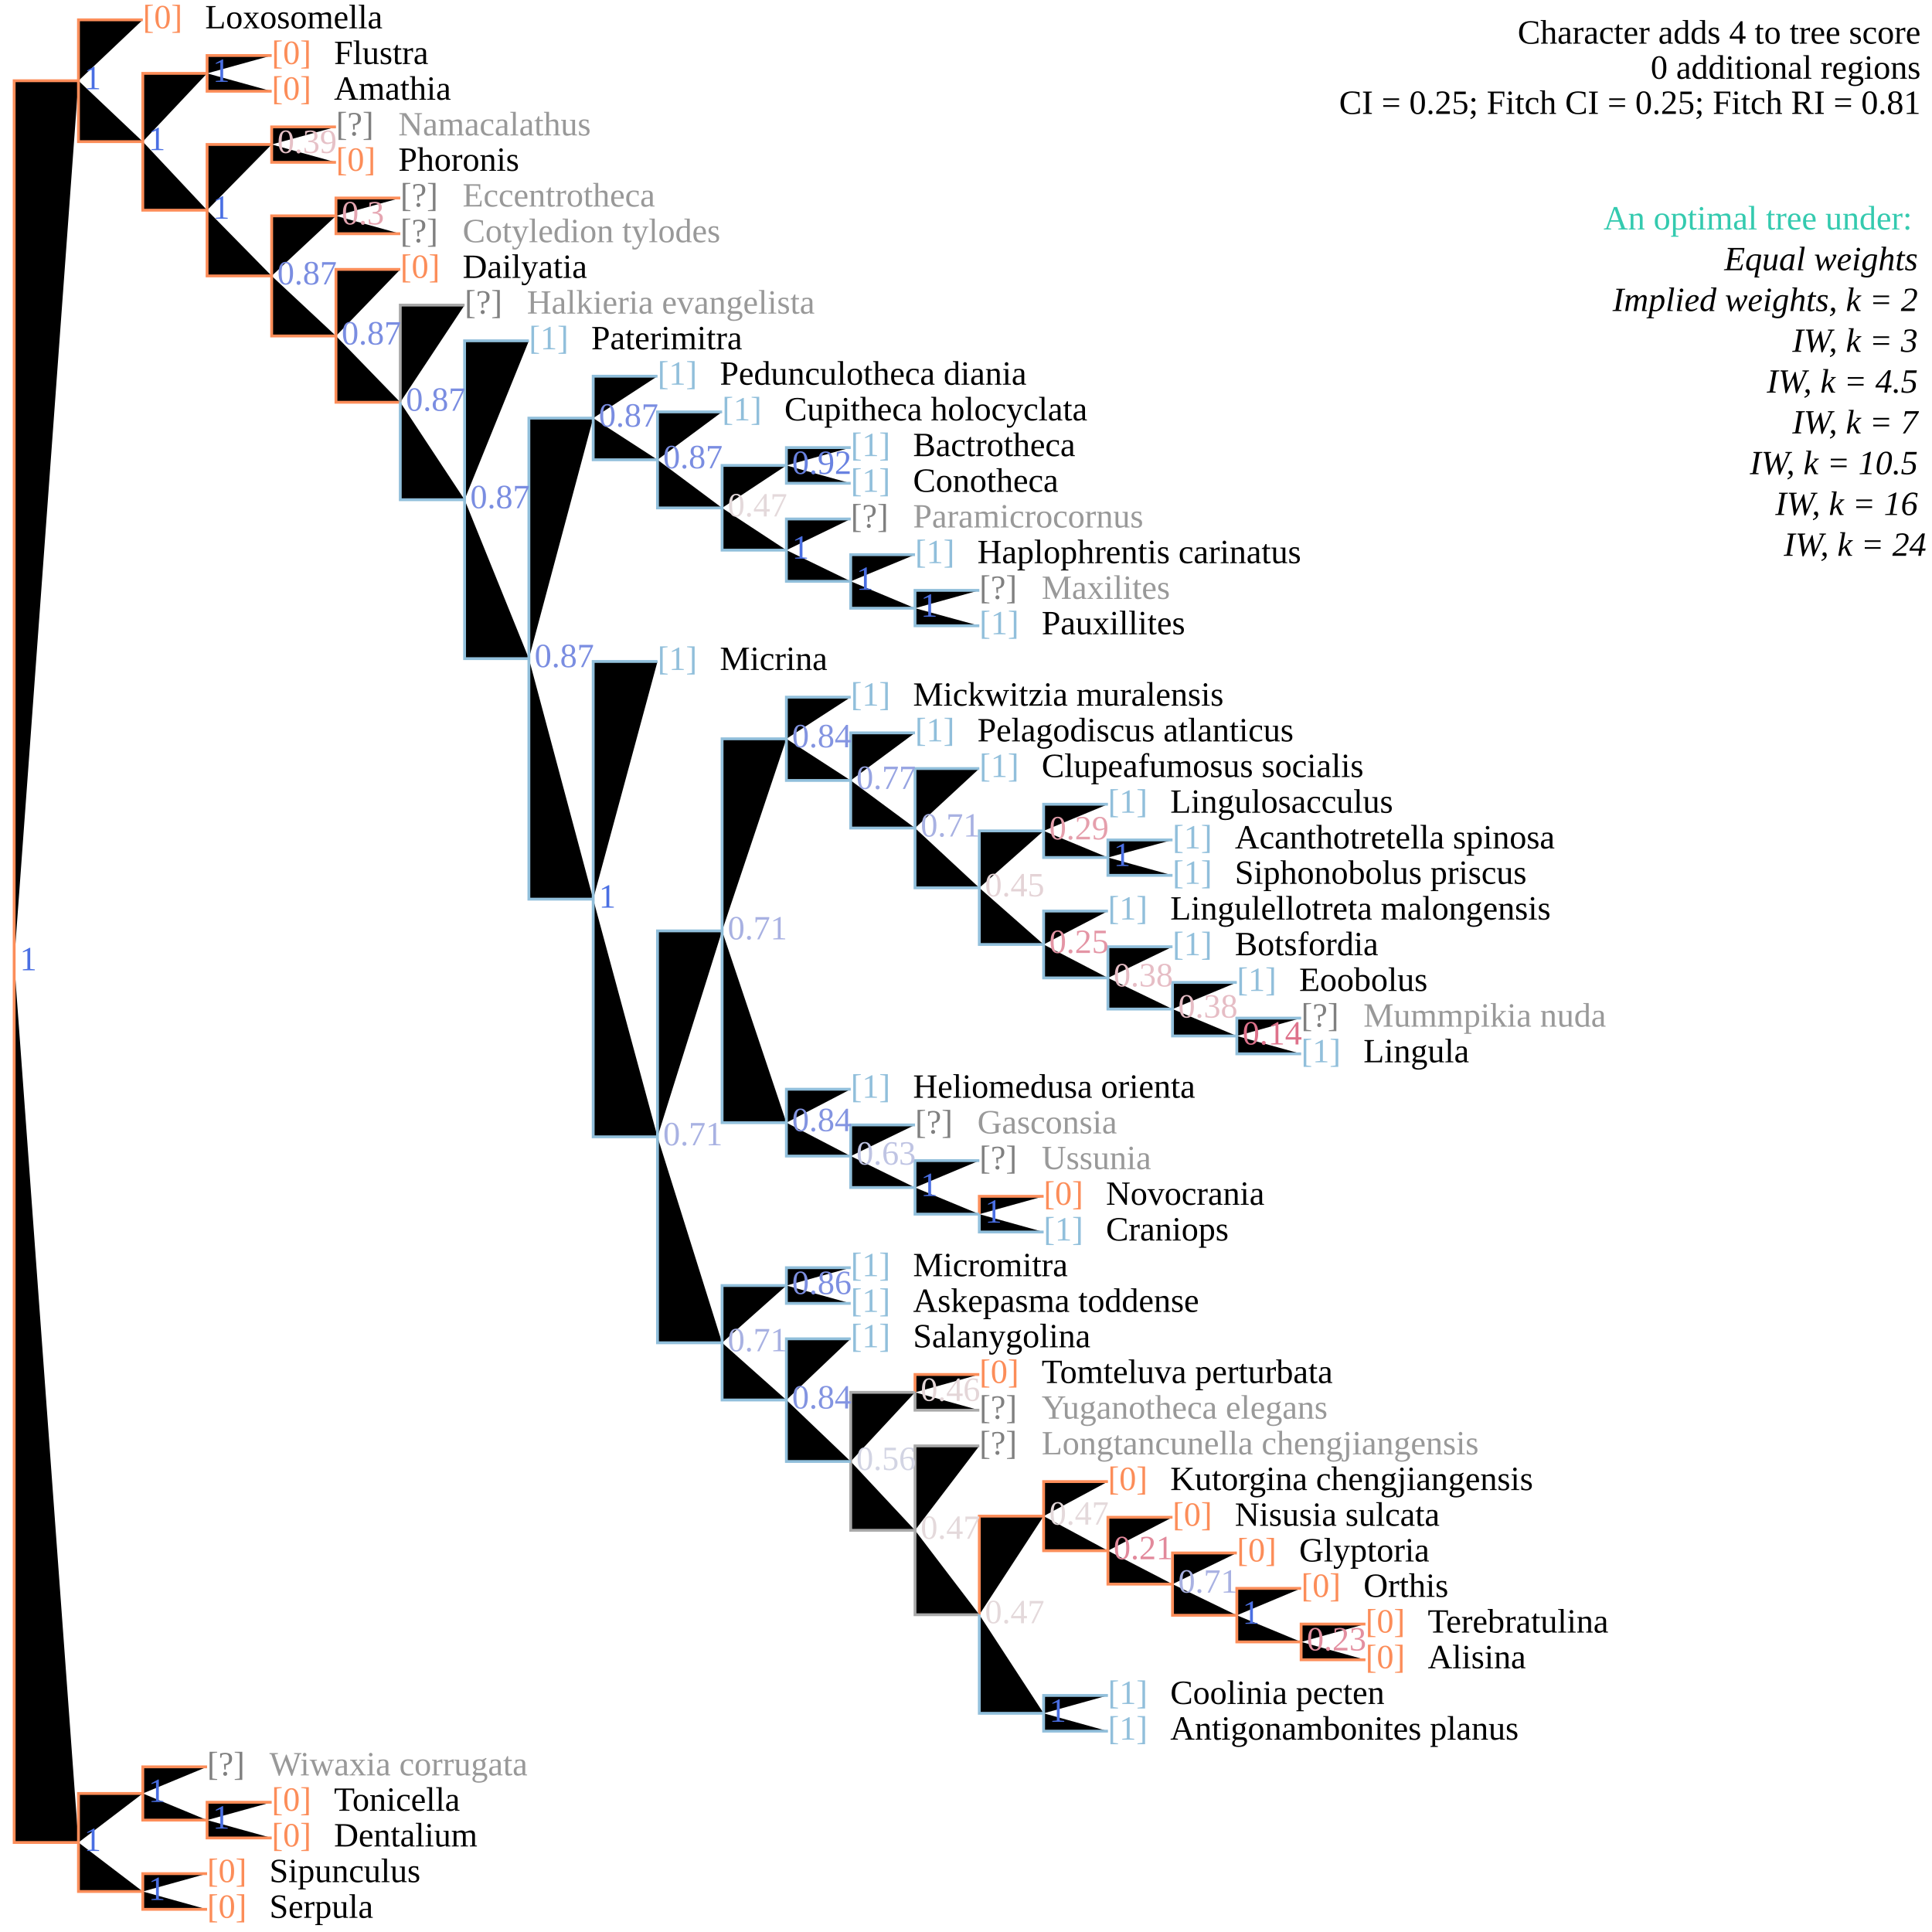
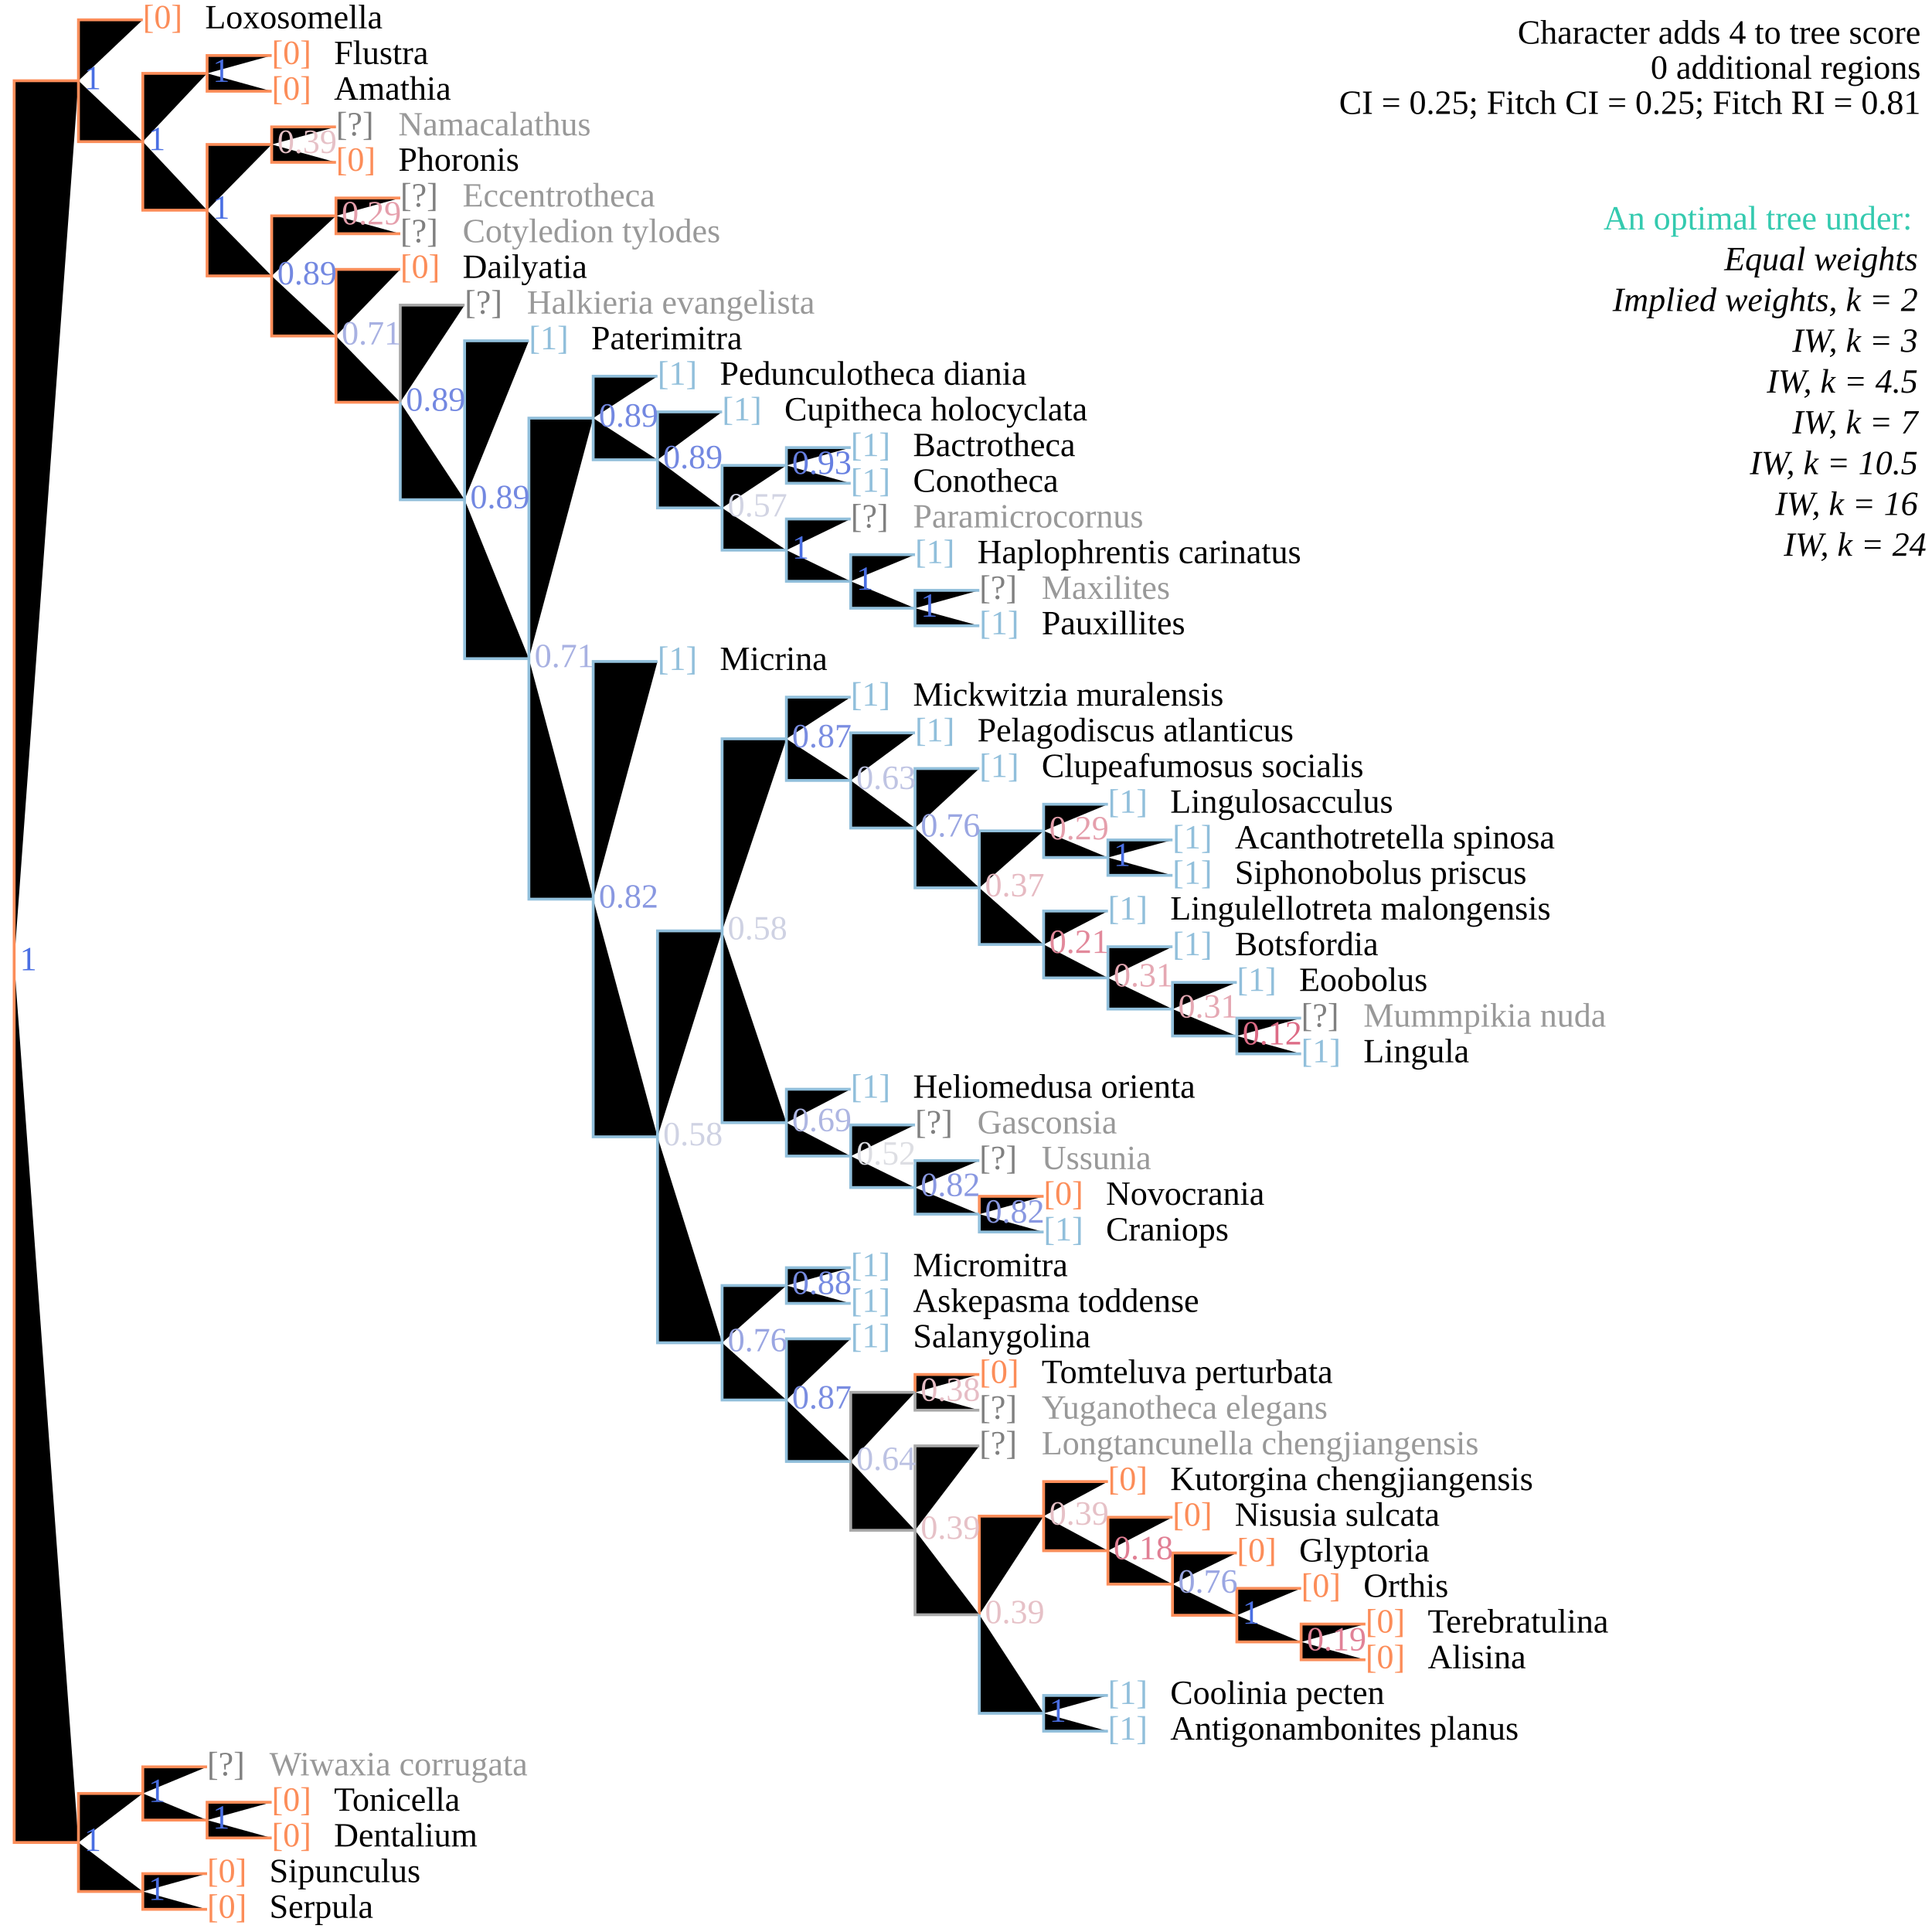
<svg xmlns="http://www.w3.org/2000/svg" version="1.1" width="682" height="682" class="tree" data-char="1">
  <text x="678" y="15.4" text-anchor="end" class="stepsLabel">Character adds <tspan class="score">4</tspan> to tree score</text>
  <text x="678" y="27.8" text-anchor="end" class="stepsLabel">
    <tspan class="score">0</tspan> additional regions</text>
  <text x="678" y="40.2" text-anchor="end" class="stepsLabel">CI = 0.25; Fitch CI = 0.25; Fitch RI = 0.81</text>
  <text x="678" y="65" text-anchor="end" class="stepsLabel">
    <tspan dy="16" fill="#34caaf">An optimal tree under:</tspan>
    <tspan x="680" style="font-style:italic" class="thisAn" dy="1.2em">Equal weights</tspan>
    <tspan x="680" style="font-style:italic" class="notThisAn" dy="1.2em">Implied weights, k = 2</tspan>
    <tspan x="680" style="font-style:italic" class="notThisAn" dy="1.2em">IW, k = 3</tspan>
    <tspan x="680" style="font-style:italic" class="notThisAn" dy="1.2em">IW, k = 4.5</tspan>
    <tspan x="680" style="font-style:italic" class="notThisAn" dy="1.2em">IW, k = 7</tspan>
    <tspan x="680" style="font-style:italic" class="notThisAn" dy="1.2em">IW, k = 10.5</tspan>
    <tspan x="680" style="font-style:italic" class="notThisAn" dy="1.2em">IW, k = 16</tspan>
    <tspan x="680" style="font-style:italic" class="notThisAn" dy="1.2em">IW, k = 24</tspan>
  </text>
  <text x="73.1" y="664.4" fill="#fc8d59" class="flag">[0]</text>
  <text x="95.1" y="664.4" fill="#000" class="taxonLabel">Sipunculus</text>
  <text x="73.1" y="677" fill="#fc8d59" class="flag">[0]</text>
  <text x="95.1" y="677" fill="#000" class="taxonLabel">Serpula</text>
  <text x="95.9" y="639.2" fill="#fc8d59" class="flag">[0]</text>
  <text x="117.9" y="639.2" fill="#000" class="taxonLabel">Tonicella</text>
  <text x="95.9" y="651.8" fill="#fc8d59" class="flag">[0]</text>
  <text x="117.9" y="651.8" fill="#000" class="taxonLabel">Dentalium</text>
  <text x="73.1" y="626.7" fill="grey" class="flag">[?]</text>
  <text x="95.1" y="626.7" fill="#999" class="taxonLabel">Wiwaxia corrugata</text>
  <text x="391.1" y="601.5" fill="#91bfdb" class="flag">[1]</text>
  <text x="413.1" y="601.5" fill="#000" class="taxonLabel">Coolinia pecten</text>
  <text x="391.1" y="614.1" fill="#91bfdb" class="flag">[1]</text>
  <text x="413.1" y="614.1" fill="#000" class="taxonLabel">Antigonambonites planus</text>
  <text x="482" y="576.3" fill="#fc8d59" class="flag">[0]</text>
  <text x="504" y="576.3" fill="#000" class="taxonLabel">Terebratulina</text>
  <text x="482" y="588.9" fill="#fc8d59" class="flag">[0]</text>
  <text x="504" y="588.9" fill="#000" class="taxonLabel">Alisina</text>
  <text x="459.3" y="563.7" fill="#fc8d59" class="flag">[0]</text>
  <text x="481.3" y="563.7" fill="#000" class="taxonLabel">Orthis</text>
  <text x="436.6" y="551.2" fill="#fc8d59" class="flag">[0]</text>
  <text x="458.6" y="551.2" fill="#000" class="taxonLabel">Glyptoria</text>
  <text x="413.9" y="538.6" fill="#fc8d59" class="flag">[0]</text>
  <text x="435.9" y="538.6" fill="#000" class="taxonLabel">Nisusia sulcata</text>
  <text x="391.1" y="526" fill="#fc8d59" class="flag">[0]</text>
  <text x="413.1" y="526" fill="#000" class="taxonLabel">Kutorgina chengjiangensis</text>
  <text x="345.7" y="513.4" fill="grey" class="flag">[?]</text>
  <text x="367.7" y="513.4" fill="#999" class="taxonLabel">Longtancunella chengjiangensis</text>
  <text x="345.7" y="488.2" fill="#fc8d59" class="flag">[0]</text>
  <text x="367.7" y="488.2" fill="#000" class="taxonLabel">Tomteluva perturbata</text>
  <text x="345.7" y="500.8" fill="grey" class="flag">[?]</text>
  <text x="367.7" y="500.8" fill="#999" class="taxonLabel">Yuganotheca elegans</text>
  <text x="300.3" y="475.6" fill="#91bfdb" class="flag">[1]</text>
  <text x="322.3" y="475.6" fill="#000" class="taxonLabel">Salanygolina</text>
  <text x="300.3" y="450.5" fill="#91bfdb" class="flag">[1]</text>
  <text x="322.3" y="450.5" fill="#000" class="taxonLabel">Micromitra</text>
  <text x="300.3" y="463.1" fill="#91bfdb" class="flag">[1]</text>
  <text x="322.3" y="463.1" fill="#000" class="taxonLabel">Askepasma toddense</text>
  <text x="368.4" y="425.3" fill="#fc8d59" class="flag">[0]</text>
  <text x="390.4" y="425.3" fill="#000" class="taxonLabel">Novocrania</text>
  <text x="368.4" y="437.9" fill="#91bfdb" class="flag">[1]</text>
  <text x="390.4" y="437.9" fill="#000" class="taxonLabel">Craniops</text>
  <text x="345.7" y="412.7" fill="grey" class="flag">[?]</text>
  <text x="367.7" y="412.7" fill="#999" class="taxonLabel">Ussunia</text>
  <text x="323" y="400.1" fill="grey" class="flag">[?]</text>
  <text x="345" y="400.1" fill="#999" class="taxonLabel">Gasconsia</text>
  <text x="300.3" y="387.5" fill="#91bfdb" class="flag">[1]</text>
  <text x="322.3" y="387.5" fill="#000" class="taxonLabel">Heliomedusa orienta</text>
  <text x="459.3" y="362.4" fill="grey" class="flag">[?]</text>
  <text x="481.3" y="362.4" fill="#999" class="taxonLabel">Mummpikia nuda</text>
  <text x="459.3" y="375" fill="#91bfdb" class="flag">[1]</text>
  <text x="481.3" y="375" fill="#000" class="taxonLabel">Lingula</text>
  <text x="436.6" y="349.8" fill="#91bfdb" class="flag">[1]</text>
  <text x="458.6" y="349.8" fill="#000" class="taxonLabel">Eoobolus</text>
  <text x="413.9" y="337.2" fill="#91bfdb" class="flag">[1]</text>
  <text x="435.9" y="337.2" fill="#000" class="taxonLabel">Botsfordia</text>
  <text x="391.1" y="324.6" fill="#91bfdb" class="flag">[1]</text>
  <text x="413.1" y="324.6" fill="#000" class="taxonLabel">Lingulellotreta malongensis</text>
  <text x="413.9" y="299.5" fill="#91bfdb" class="flag">[1]</text>
  <text x="435.9" y="299.5" fill="#000" class="taxonLabel">Acanthotretella spinosa</text>
  <text x="413.9" y="312" fill="#91bfdb" class="flag">[1]</text>
  <text x="435.9" y="312" fill="#000" class="taxonLabel">Siphonobolus priscus</text>
  <text x="391.1" y="286.9" fill="#91bfdb" class="flag">[1]</text>
  <text x="413.1" y="286.9" fill="#000" class="taxonLabel">Lingulosacculus</text>
  <text x="345.7" y="274.3" fill="#91bfdb" class="flag">[1]</text>
  <text x="367.7" y="274.3" fill="#000" class="taxonLabel">Clupeafumosus socialis</text>
  <text x="323" y="261.7" fill="#91bfdb" class="flag">[1]</text>
  <text x="345" y="261.7" fill="#000" class="taxonLabel">Pelagodiscus atlanticus</text>
  <text x="300.3" y="249.1" fill="#91bfdb" class="flag">[1]</text>
  <text x="322.3" y="249.1" fill="#000" class="taxonLabel">Mickwitzia muralensis</text>
  <text x="232.1" y="236.5" fill="#91bfdb" class="flag">[1]</text>
  <text x="254.1" y="236.5" fill="#000" class="taxonLabel">Micrina</text>
  <text x="345.7" y="211.4" fill="grey" class="flag">[?]</text>
  <text x="367.7" y="211.4" fill="#999" class="taxonLabel">Maxilites</text>
  <text x="345.7" y="223.9" fill="#91bfdb" class="flag">[1]</text>
  <text x="367.7" y="223.9" fill="#000" class="taxonLabel">Pauxillites</text>
  <text x="323" y="198.8" fill="#91bfdb" class="flag">[1]</text>
  <text x="345" y="198.8" fill="#000" class="taxonLabel">Haplophrentis carinatus</text>
  <text x="300.3" y="186.2" fill="grey" class="flag">[?]</text>
  <text x="322.3" y="186.2" fill="#999" class="taxonLabel">Paramicrocornus</text>
  <text x="300.3" y="161" fill="#91bfdb" class="flag">[1]</text>
  <text x="322.3" y="161" fill="#000" class="taxonLabel">Bactrotheca</text>
  <text x="300.3" y="173.6" fill="#91bfdb" class="flag">[1]</text>
  <text x="322.3" y="173.6" fill="#000" class="taxonLabel">Conotheca</text>
  <text x="254.9" y="148.4" fill="#91bfdb" class="flag">[1]</text>
  <text x="276.9" y="148.4" fill="#000" class="taxonLabel">Cupitheca holocyclata</text>
  <text x="232.1" y="135.8" fill="#91bfdb" class="flag">[1]</text>
  <text x="254.1" y="135.8" fill="#000" class="taxonLabel">Pedunculotheca diania</text>
  <text x="186.7" y="123.3" fill="#91bfdb" class="flag">[1]</text>
  <text x="208.7" y="123.3" fill="#000" class="taxonLabel">Paterimitra</text>
  <text x="164" y="110.7" fill="grey" class="flag">[?]</text>
  <text x="186" y="110.7" fill="#999" class="taxonLabel">Halkieria evangelista</text>
  <text x="141.3" y="98.1" fill="#fc8d59" class="flag">[0]</text>
  <text x="163.3" y="98.1" fill="#000" class="taxonLabel">Dailyatia</text>
  <text x="141.3" y="72.9" fill="grey" class="flag">[?]</text>
  <text x="163.3" y="72.9" fill="#999" class="taxonLabel">Eccentrotheca</text>
  <text x="141.3" y="85.5" fill="grey" class="flag">[?]</text>
  <text x="163.3" y="85.5" fill="#999" class="taxonLabel">Cotyledion tylodes</text>
  <text x="118.6" y="47.8" fill="grey" class="flag">[?]</text>
  <text x="140.6" y="47.8" fill="#999" class="taxonLabel">Namacalathus</text>
  <text x="118.6" y="60.3" fill="#fc8d59" class="flag">[0]</text>
  <text x="140.6" y="60.3" fill="#000" class="taxonLabel">Phoronis</text>
  <text x="95.9" y="22.6" fill="#fc8d59" class="flag">[0]</text>
  <text x="117.9" y="22.6" fill="#000" class="taxonLabel">Flustra</text>
  <text x="95.9" y="35.2" fill="#fc8d59" class="flag">[0]</text>
  <text x="117.9" y="35.2" fill="#000" class="taxonLabel">Amathia</text>
  <text x="50.4" y="10" fill="#fc8d59" class="flag">[0]</text>
  <text x="72.4" y="10" fill="#000" class="taxonLabel">Loxosomella</text>
  <path d="M5,339.5V28.5H27.7M27.7,28.5V7H50.4M27.7,28.5V50H50.4M50.4,50V25.9H73.1M73.1,25.9V19.6H95.9M73.1,25.9V32.2H95.9M50.4,50V74.2H73.1M73.1,74.2V51H95.9M95.9,51V44.8H118.6M95.9,51V57.3H118.6M73.1,74.2V97.4H95.9M95.9,97.4V76.2H118.6M118.6,76.2V69.9H141.3M118.6,76.2V82.5H141.3M95.9,97.4V118.6H118.6M118.6,118.6V95.1H141.3M118.6,118.6V142H141.3M345.7,428.6V422.3H368.4M323,491.5V485.2H345.7M345.7,570V535.2H368.4M368.4,535.2V523H391.1M368.4,535.2V547.4H391.1M391.1,547.4V535.6H413.9M391.1,547.4V559.2H413.9M413.9,559.2V548.2H436.6M413.9,559.2V570.2H436.6M436.6,570.2V560.7H459.3M436.6,570.2V579.6H459.3M459.3,579.6V573.3H482M459.3,579.6V585.9H482M5,339.5V650.4H27.7M27.7,650.4V633.1H50.4M50.4,633.1V623.7H73.1M50.4,633.1V642.5H73.1M73.1,642.5V636.2H95.9M73.1,642.5V648.8H95.9M27.7,650.4V667.7H50.4M50.4,667.7V661.4H73.1M50.4,667.7V674H73.1" stroke="#fc8d59" />
  <path d="M141.3,142V107.7H164M300.3,515.9V491.5H323M323,491.5V497.8H345.7M300.3,515.9V540.2H323M323,540.2V510.4H345.7M323,540.2V570H345.7" stroke="darkgrey" />
  <path d="M141.3,142V176.4H164M164,176.4V120.3H186.7M164,176.4V232.5H186.7M186.7,232.5V147.6H209.4M209.4,147.6V132.8H232.1M209.4,147.6V162.3H232.1M232.1,162.3V145.4H254.9M232.1,162.3V179.3H254.9M254.9,179.3V164.3H277.6M277.6,164.3V158H300.3M277.6,164.3V170.6H300.3M254.9,179.3V194.2H277.6M277.6,194.2V183.2H300.3M277.6,194.2V205.2H300.3M300.3,205.2V195.8H323M300.3,205.2V214.7H323M323,214.7V208.4H345.7M323,214.7V220.9H345.7M186.7,232.5V317.4H209.4M209.4,317.4V233.5H232.1M209.4,317.4V401.3H232.1M232.1,401.3V328.6H254.9M254.9,328.6V260.8H277.6M277.6,260.8V246.1H300.3M277.6,260.8V275.5H300.3M300.3,275.5V258.7H323M300.3,275.5V292.3H323M323,292.3V271.3H345.7M323,292.3V313.4H345.7M345.7,313.4V293.3H368.4M368.4,293.3V283.9H391.1M368.4,293.3V302.7H391.1M391.1,302.7V296.5H413.9M391.1,302.7V309H413.9M345.7,313.4V333.4H368.4M368.4,333.4V321.6H391.1M368.4,333.4V345.2H391.1M391.1,345.2V334.2H413.9M391.1,345.2V356.2H413.9M413.9,356.2V346.8H436.6M413.9,356.2V365.7H436.6M436.6,365.7V359.4H459.3M436.6,365.7V372H459.3M254.9,328.6V396.3H277.6M277.6,396.3V384.5H300.3M277.6,396.3V408.1H300.3M300.3,408.1V397.1H323M300.3,408.1V419.2H323M323,419.2V409.7H345.7M323,419.2V428.6H345.7M345.7,428.6V434.9H368.4M232.1,401.3V474H254.9M254.9,474V453.8H277.6M277.6,453.8V447.5H300.3M277.6,453.8V460.1H300.3M254.9,474V494.2H277.6M277.6,494.2V472.6H300.3M277.6,494.2V515.9H300.3M345.7,570V604.8H368.4M368.4,604.8V598.5H391.1M368.4,604.8V611.1H391.1" stroke="#91bfdb" />
  <text x="7" y="342.5" class="node" fill="#4A6FE3">1</text>
  <text x="29.7" y="31.5" class="node" fill="#4A6FE3">1</text>
  <text x="52.4" y="53" class="node" fill="#4A6FE3">1</text>
  <text x="75.1" y="28.9" class="node" fill="#4A6FE3">1</text>
  <text x="75.1" y="77.2" class="node" fill="#4A6FE3">1</text>
  <text x="97.9" y="54" class="node" fill="#E6C1C7">0.39</text>
-   <text x="97.9" y="100.4" class="node" fill="#7A8DE1">0.87</text>
-   <text x="120.6" y="79.2" class="node" fill="#E5A5B1">0.3</text>
-   <text x="120.6" y="121.6" class="node" fill="#7A8DE1">0.87</text>
-   <text x="143.3" y="145" class="node" fill="#7A8DE1">0.87</text>
-   <text x="166" y="179.4" class="node" fill="#7A8DE1">0.87</text>
-   <text x="188.7" y="235.5" class="node" fill="#7A8DE1">0.87</text>
-   <text x="211.4" y="150.6" class="node" fill="#7A8DE1">0.87</text>
-   <text x="234.1" y="165.3" class="node" fill="#7A8DE1">0.87</text>
-   <text x="256.9" y="182.3" class="node" fill="#E4D9DB">0.47</text>
-   <text x="279.6" y="167.3" class="node" fill="#6982E1">0.92</text>
+   <text x="97.9" y="100.4" class="node" fill="#7388E1">0.89</text>
+   <text x="120.6" y="79.2" class="node" fill="#E59FAC">0.29</text>
+   <text x="120.6" y="121.6" class="node" fill="#A8B1E2">0.71</text>
+   <text x="143.3" y="145" class="node" fill="#7388E1">0.89</text>
+   <text x="166" y="179.4" class="node" fill="#7388E1">0.89</text>
+   <text x="188.7" y="235.5" class="node" fill="#A8B1E2">0.71</text>
+   <text x="211.4" y="150.6" class="node" fill="#7388E1">0.89</text>
+   <text x="234.1" y="165.3" class="node" fill="#7388E1">0.89</text>
+   <text x="256.9" y="182.3" class="node" fill="#D2D4E3">0.57</text>
+   <text x="279.6" y="167.3" class="node" fill="#667FE1">0.93</text>
  <text x="279.6" y="197.2" class="node" fill="#4A6FE3">1</text>
  <text x="302.3" y="208.2" class="node" fill="#4A6FE3">1</text>
  <text x="325" y="217.7" class="node" fill="#4A6FE3">1</text>
-   <text x="211.4" y="320.4" class="node" fill="#4A6FE3">1</text>
-   <text x="234.1" y="404.3" class="node" fill="#A8B1E2">0.71</text>
-   <text x="256.9" y="331.6" class="node" fill="#A8B1E2">0.71</text>
-   <text x="279.6" y="263.8" class="node" fill="#8394E1">0.84</text>
-   <text x="302.3" y="278.5" class="node" fill="#97A4E2">0.77</text>
-   <text x="325" y="295.3" class="node" fill="#A8B1E2">0.71</text>
-   <text x="347.7" y="316.4" class="node" fill="#E4D3D6">0.45</text>
+   <text x="211.4" y="320.4" class="node" fill="#8998E1">0.82</text>
+   <text x="234.1" y="404.3" class="node" fill="#CFD2E3">0.58</text>
+   <text x="256.9" y="331.6" class="node" fill="#CFD2E3">0.58</text>
+   <text x="279.6" y="263.8" class="node" fill="#7A8DE1">0.87</text>
+   <text x="302.3" y="278.5" class="node" fill="#BFC4E3">0.63</text>
+   <text x="325" y="295.3" class="node" fill="#9AA6E2">0.76</text>
+   <text x="347.7" y="316.4" class="node" fill="#E6BAC2">0.37</text>
  <text x="370.4" y="296.3" class="node" fill="#E59FAC">0.29</text>
  <text x="393.1" y="305.7" class="node" fill="#4A6FE3">1</text>
-   <text x="370.4" y="336.4" class="node" fill="#E495A5">0.25</text>
-   <text x="393.1" y="348.2" class="node" fill="#E6BDC5">0.38</text>
-   <text x="415.9" y="359.2" class="node" fill="#E6BDC5">0.38</text>
-   <text x="438.6" y="368.7" class="node" fill="#DE728B">0.14</text>
-   <text x="279.6" y="399.3" class="node" fill="#8394E1">0.84</text>
-   <text x="302.3" y="411.1" class="node" fill="#BFC4E3">0.63</text>
-   <text x="325" y="422.2" class="node" fill="#4A6FE3">1</text>
-   <text x="347.7" y="431.6" class="node" fill="#4A6FE3">1</text>
-   <text x="256.9" y="477" class="node" fill="#A8B1E2">0.71</text>
-   <text x="279.6" y="456.8" class="node" fill="#7D8FE1">0.86</text>
-   <text x="279.6" y="497.2" class="node" fill="#8394E1">0.84</text>
-   <text x="302.3" y="518.9" class="node" fill="#D2D4E3">0.56</text>
-   <text x="325" y="494.5" class="node" fill="#E4D6D8">0.46</text>
-   <text x="325" y="543.2" class="node" fill="#E4D9DB">0.47</text>
-   <text x="347.7" y="573" class="node" fill="#E4D9DB">0.47</text>
-   <text x="370.4" y="538.2" class="node" fill="#E4D9DB">0.47</text>
-   <text x="393.1" y="550.4" class="node" fill="#E2899B">0.21</text>
-   <text x="415.9" y="562.2" class="node" fill="#A8B1E2">0.71</text>
+   <text x="370.4" y="336.4" class="node" fill="#E2899B">0.21</text>
+   <text x="393.1" y="348.2" class="node" fill="#E5A8B3">0.31</text>
+   <text x="415.9" y="359.2" class="node" fill="#E5A8B3">0.31</text>
+   <text x="438.6" y="368.7" class="node" fill="#DD6C86">0.12</text>
+   <text x="279.6" y="399.3" class="node" fill="#AEB6E2">0.69</text>
+   <text x="302.3" y="411.1" class="node" fill="#DDDEE3">0.52</text>
+   <text x="325" y="422.2" class="node" fill="#8998E1">0.82</text>
+   <text x="347.7" y="431.6" class="node" fill="#8998E1">0.82</text>
+   <text x="256.9" y="477" class="node" fill="#9AA6E2">0.76</text>
+   <text x="279.6" y="456.8" class="node" fill="#768BE1">0.88</text>
+   <text x="279.6" y="497.2" class="node" fill="#7A8DE1">0.87</text>
+   <text x="302.3" y="518.9" class="node" fill="#BCC2E3">0.64</text>
+   <text x="325" y="494.5" class="node" fill="#E6BDC5">0.38</text>
+   <text x="325" y="543.2" class="node" fill="#E6C1C7">0.39</text>
+   <text x="347.7" y="573" class="node" fill="#E6C1C7">0.39</text>
+   <text x="370.4" y="538.2" class="node" fill="#E6C1C7">0.39</text>
+   <text x="393.1" y="550.4" class="node" fill="#E17F94">0.18</text>
+   <text x="415.9" y="562.2" class="node" fill="#9AA6E2">0.76</text>
  <text x="438.6" y="573.2" class="node" fill="#4A6FE3">1</text>
-   <text x="461.3" y="582.6" class="node" fill="#E38FA0">0.23</text>
+   <text x="461.3" y="582.6" class="node" fill="#E18297">0.19</text>
  <text x="370.4" y="607.8" class="node" fill="#4A6FE3">1</text>
  <text x="29.7" y="653.4" class="node" fill="#4A6FE3">1</text>
  <text x="52.4" y="636.1" class="node" fill="#4A6FE3">1</text>
  <text x="75.1" y="645.5" class="node" fill="#4A6FE3">1</text>
  <text x="52.4" y="670.7" class="node" fill="#4A6FE3">1</text>
</svg>
